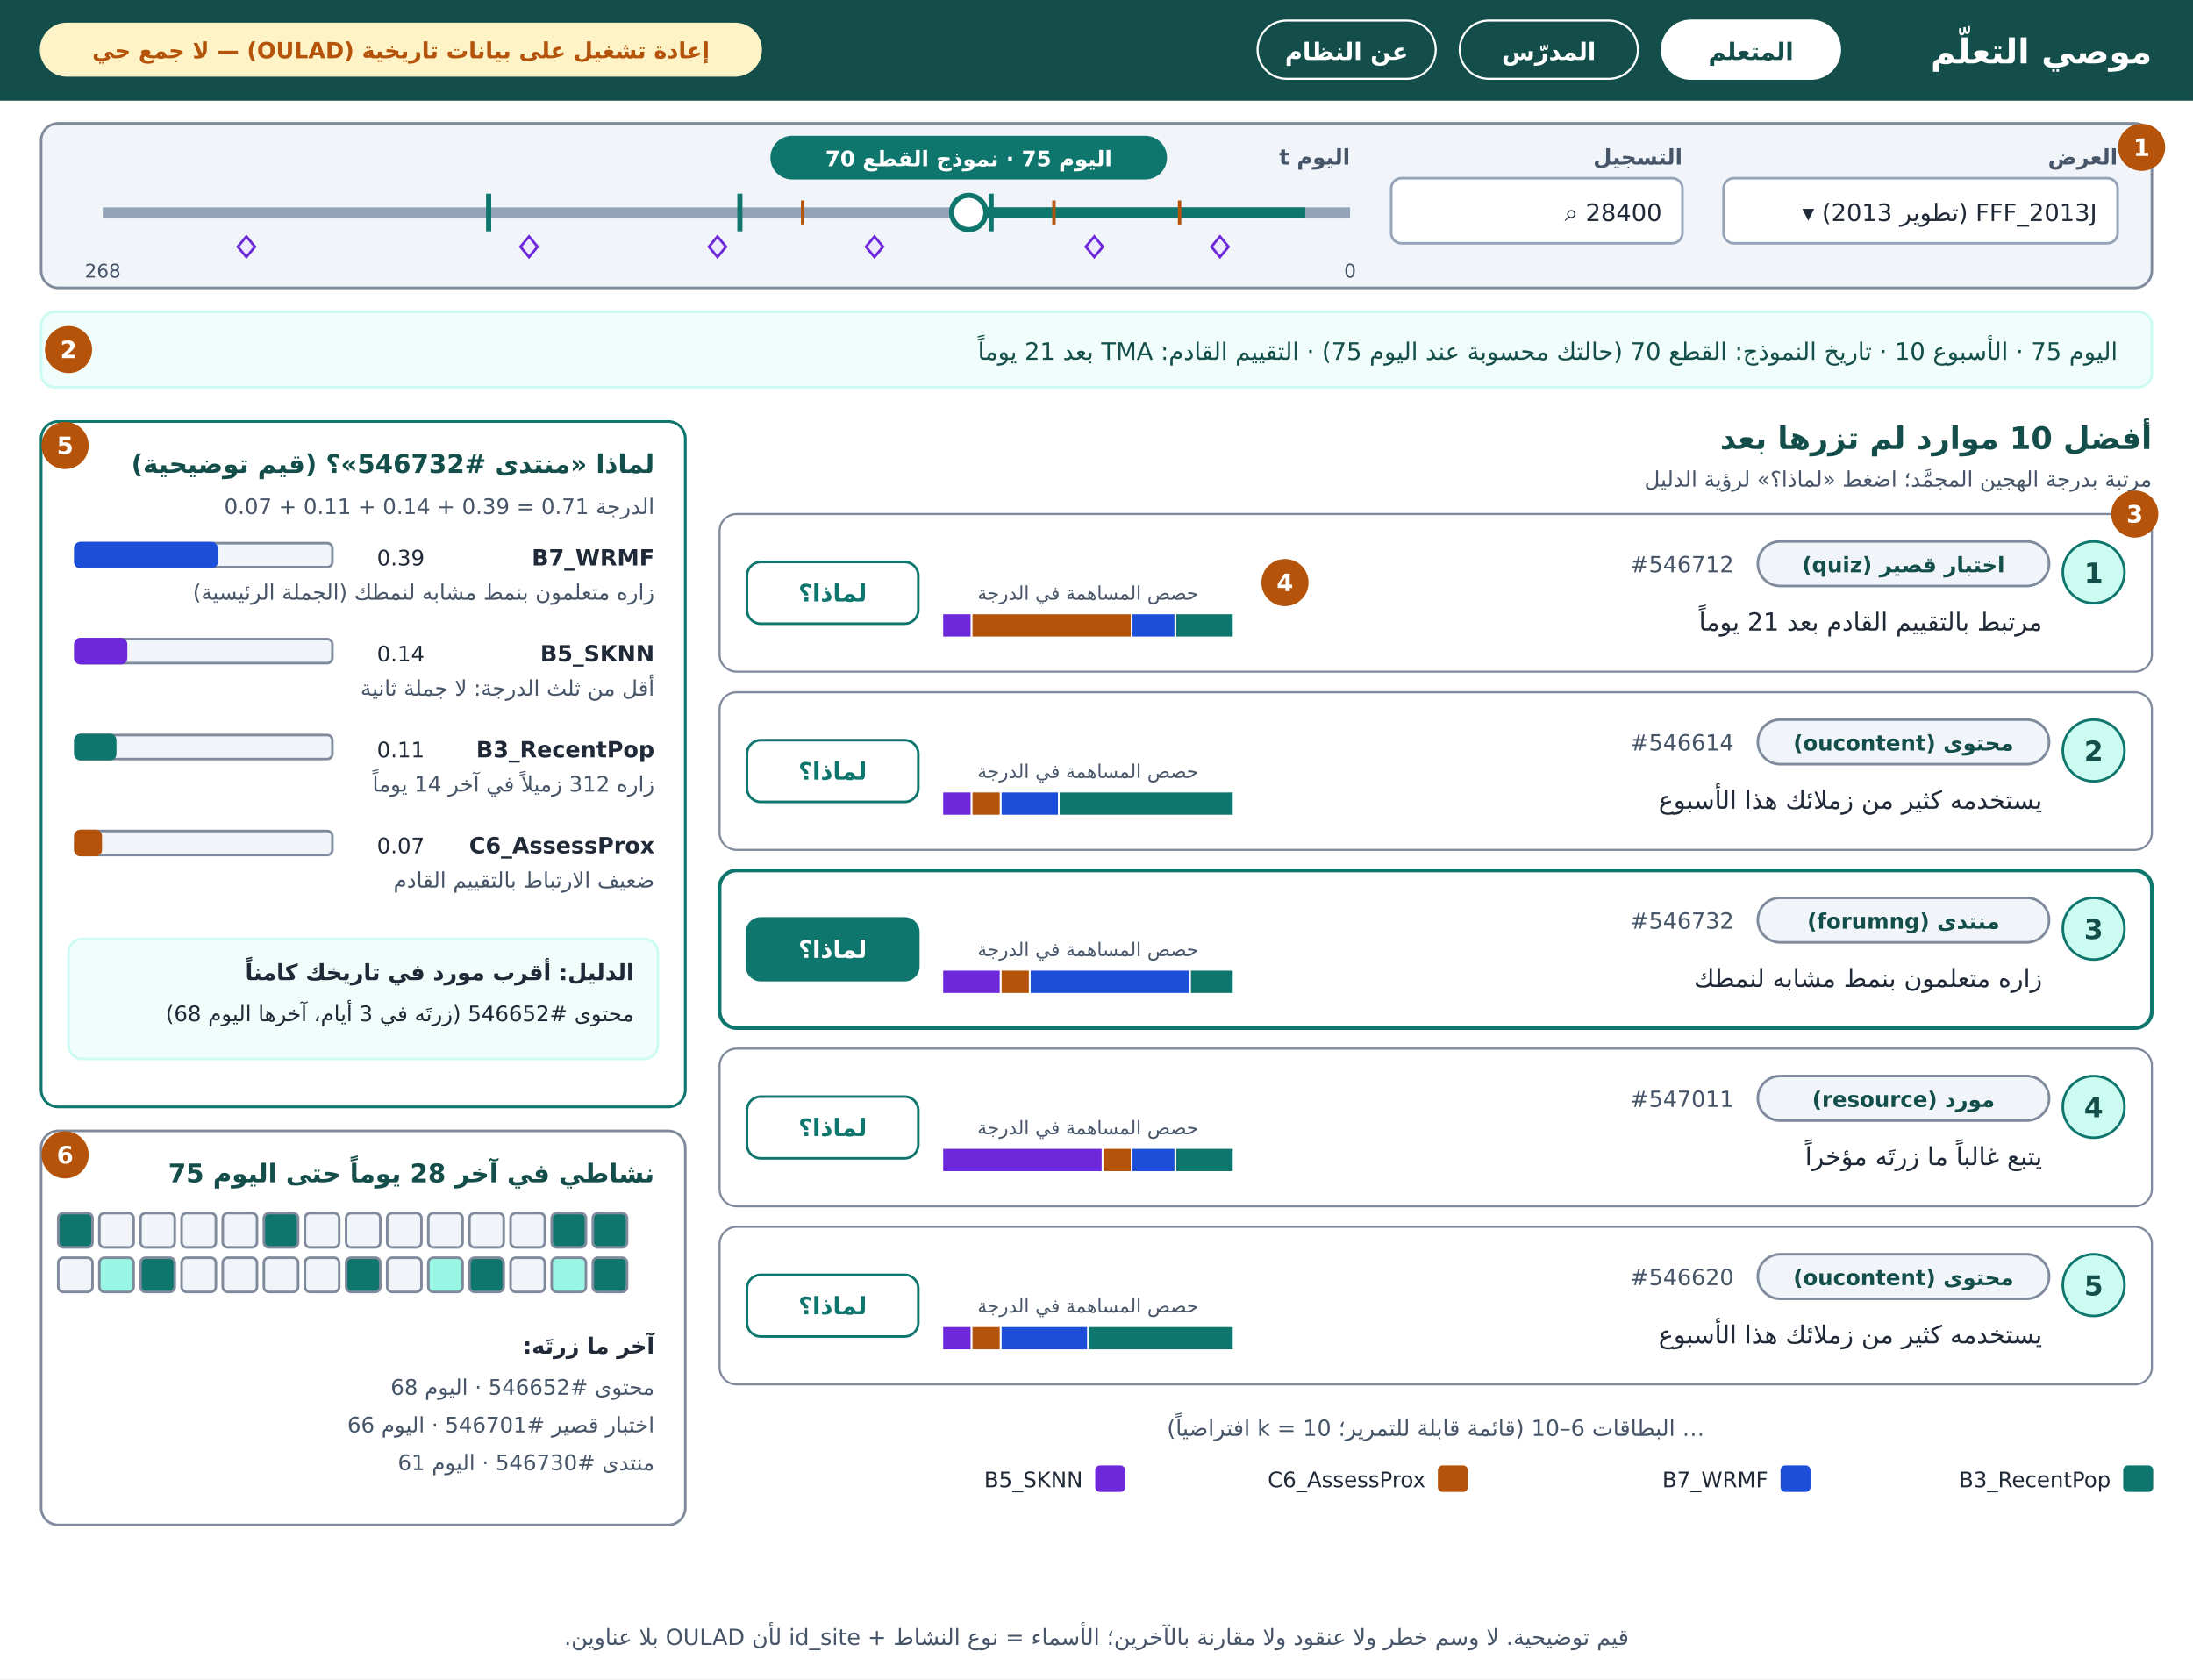
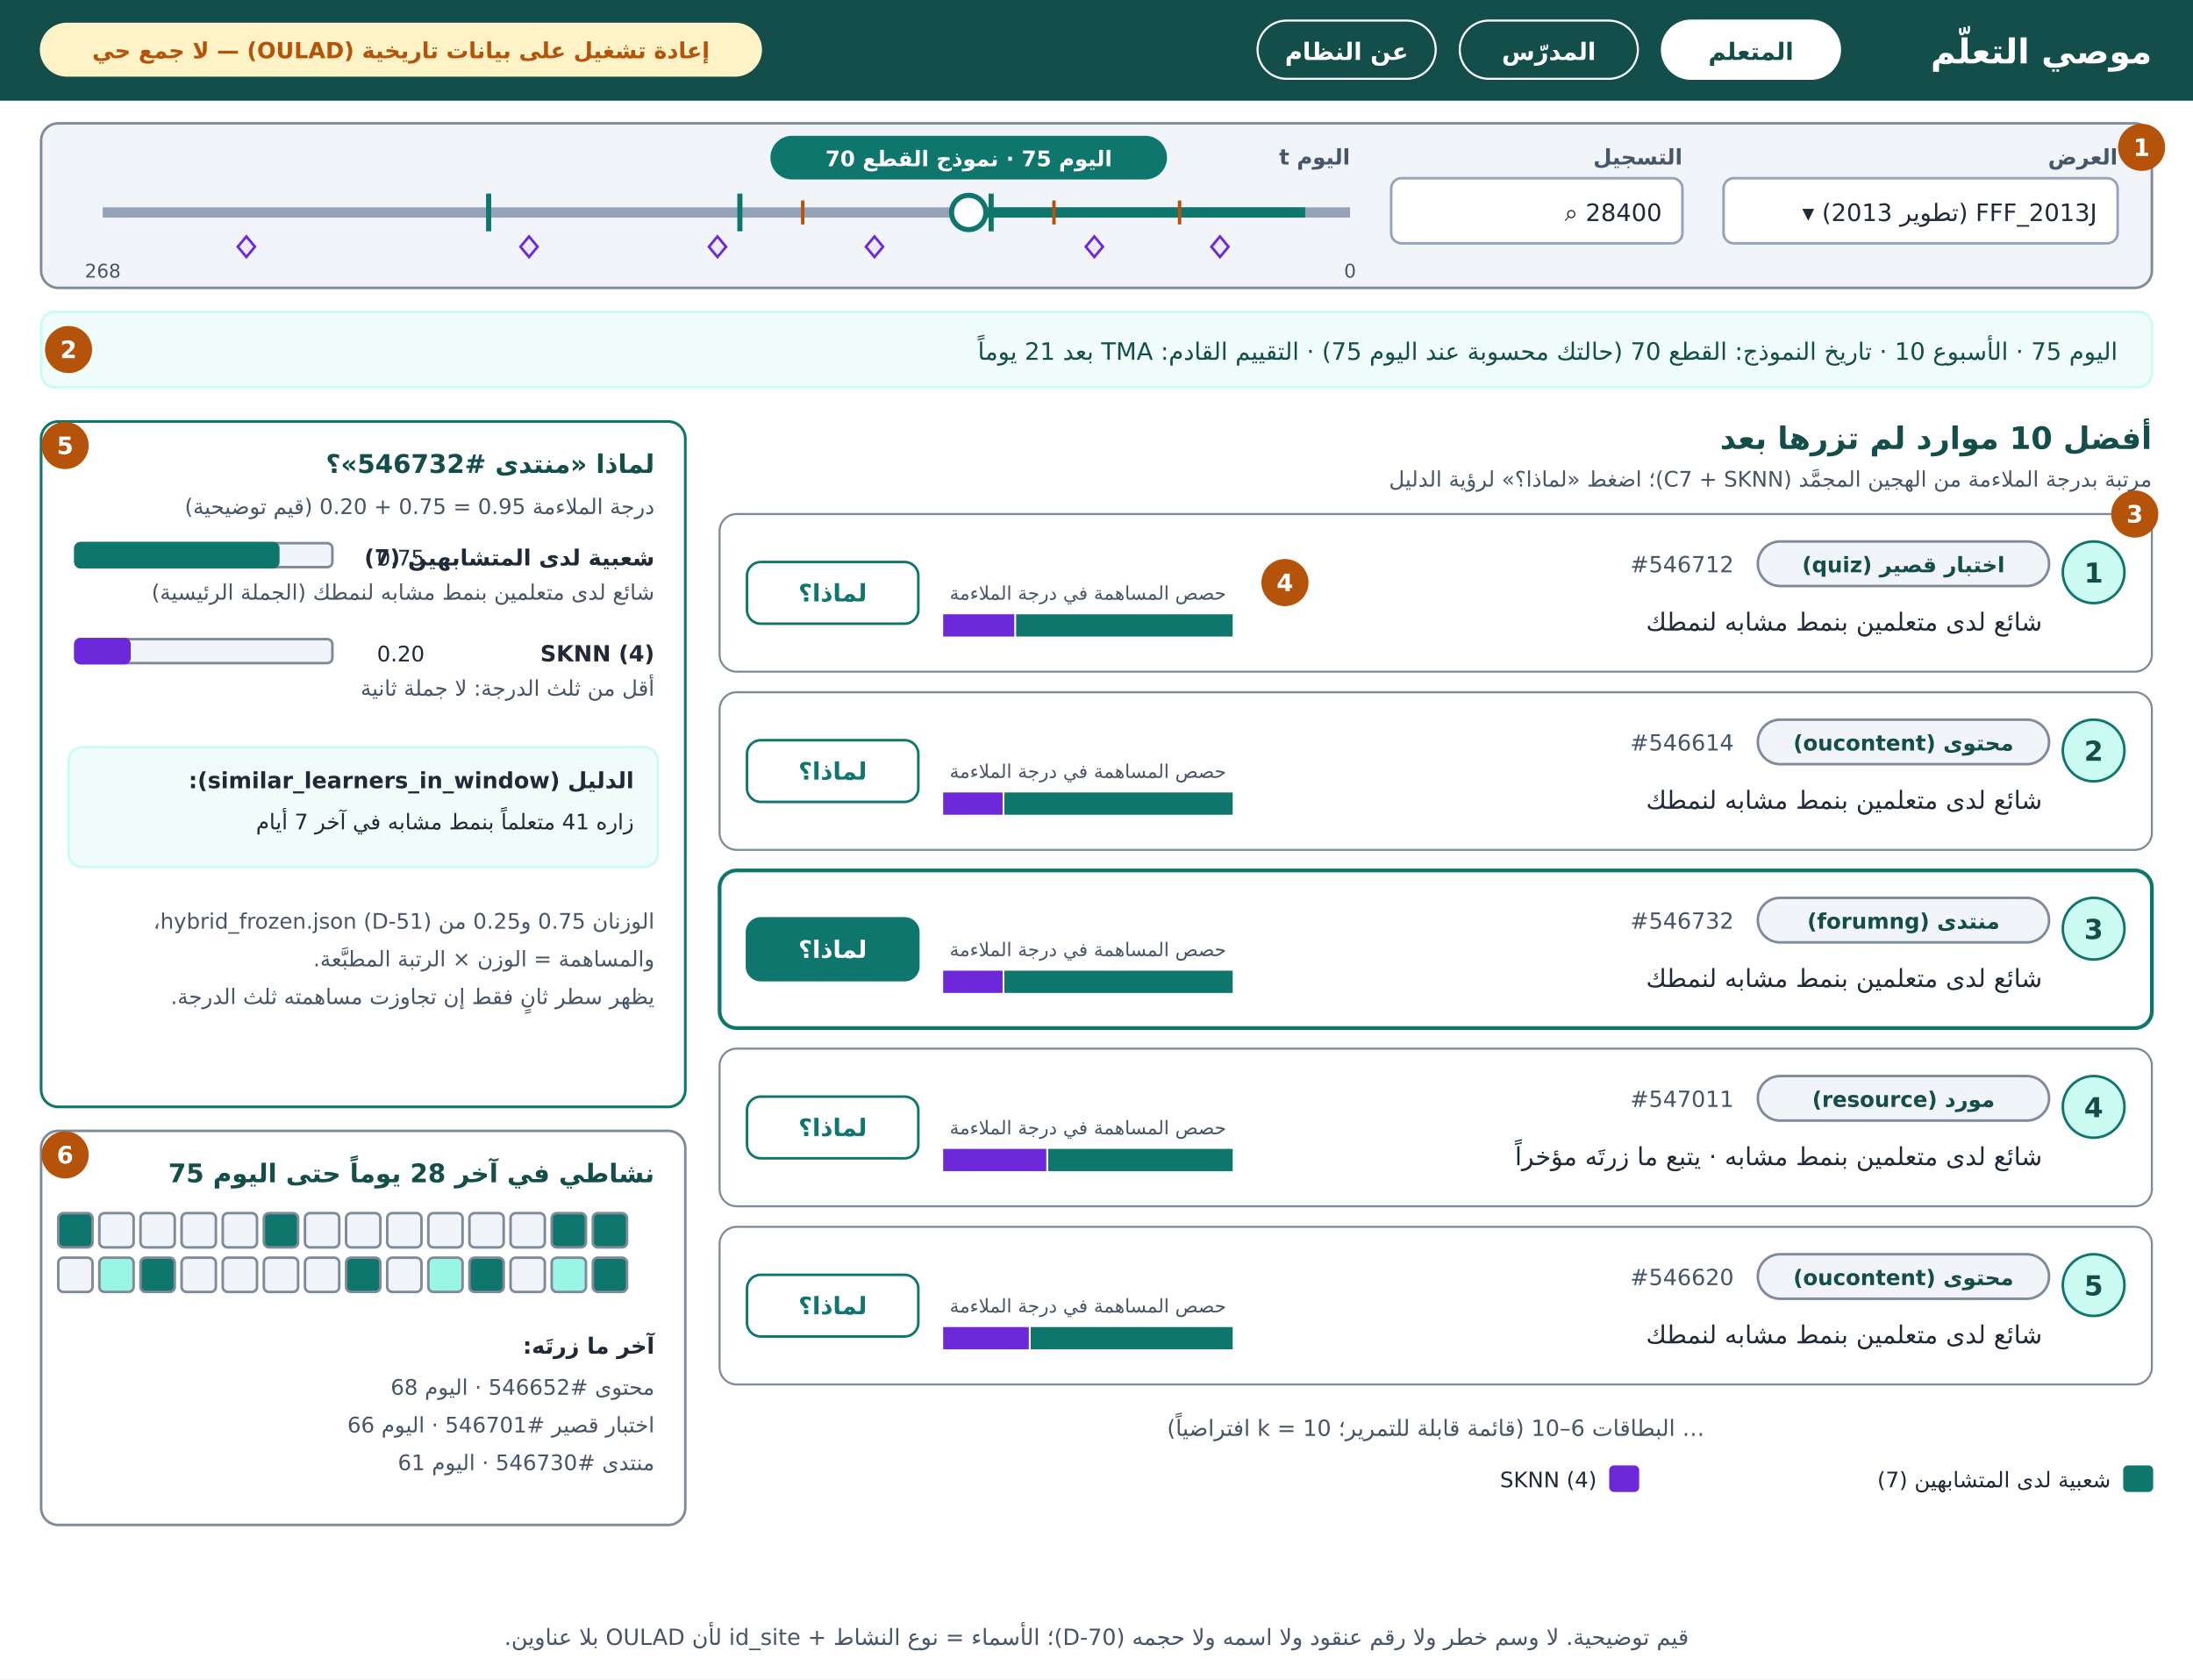
<svg xmlns="http://www.w3.org/2000/svg" width="1280" height="980" viewBox="0 0 1280 980" font-family="DejaVu Sans, Arial, sans-serif">
  <defs>
    <marker id="arr" viewBox="0 0 10 10" refX="9" refY="5" markerWidth="8" markerHeight="8" orient="auto-start-reverse">
      <path d="M0,0 L10,5 L0,10 z" fill="#64748B" />
    </marker>
    <marker id="arrs" viewBox="0 0 10 10" refX="1" refY="5" markerWidth="8" markerHeight="8" orient="auto-start-reverse">
      <path d="M0,0 L10,5 L0,10 z" fill="#64748B" />
    </marker>
    <marker id="arrp" viewBox="0 0 10 10" refX="9" refY="5" markerWidth="8" markerHeight="8" orient="auto-start-reverse">
      <path d="M0,0 L10,5 L0,10 z" fill="#0F766E" />
    </marker>
    <marker id="arra" viewBox="0 0 10 10" refX="9" refY="5" markerWidth="8" markerHeight="8" orient="auto-start-reverse">
      <path d="M0,0 L10,5 L0,10 z" fill="#B45309" />
    </marker>
    <marker id="open" viewBox="0 0 12 12" refX="11" refY="6" markerWidth="10" markerHeight="10" orient="auto-start-reverse">
      <path d="M0,0 L11,6 L0,12" fill="none" stroke="#64748B" stroke-width="1.5" />
    </marker>
  </defs>
  <rect x="0" y="0" width="1280" height="980" fill="#ffffff" />
  <rect x="0" y="0" width="1280" height="58" rx="0" fill="#134E4A" stroke="#134E4A" stroke-width="1.5" />
  <text x="1256" y="37" font-family="DejaVu Sans, Arial, sans-serif" font-size="20" font-weight="bold" fill="#fff" text-anchor="start" direction="rtl">موصي التعلّم</text>
  <rect x="970" y="12" width="104" height="34" rx="17" fill="#fff" stroke="#fff" stroke-width="1.2" />
  <text x="1022" y="35" font-family="DejaVu Sans, Arial, sans-serif" font-size="14" font-weight="bold" fill="#134E4A" text-anchor="middle" direction="rtl">المتعلم</text>
  <rect x="852" y="12" width="104" height="34" rx="17" fill="#134E4A" stroke="#fff" stroke-width="1.2" />
  <text x="904" y="35" font-family="DejaVu Sans, Arial, sans-serif" font-size="14" font-weight="bold" fill="#fff" text-anchor="middle" direction="rtl">المدرّس</text>
  <rect x="734" y="12" width="104" height="34" rx="17" fill="#134E4A" stroke="#fff" stroke-width="1.2" />
  <text x="786" y="35" font-family="DejaVu Sans, Arial, sans-serif" font-size="14" font-weight="bold" fill="#fff" text-anchor="middle" direction="rtl">عن النظام</text>
  <rect x="24" y="14" width="420" height="30" rx="15" fill="#FEF3C7" stroke="#FEF3C7" stroke-width="1.5" />
  <text x="234" y="34" font-family="DejaVu Sans, Arial, sans-serif" font-size="13" font-weight="bold" fill="#B45309" text-anchor="middle" direction="rtl">إعادة تشغيل على بيانات تاريخية (OULAD) — لا جمع حي</text>
  <rect x="24" y="72" width="1232" height="96" rx="10" fill="#F1F5F9" stroke="#7F8A9C" stroke-width="1.5" />
  <text x="1236" y="96" font-family="DejaVu Sans, Arial, sans-serif" font-size="12.5" font-weight="bold" fill="#475569" text-anchor="start" direction="rtl">العرض</text>
  <rect x="1006" y="104" width="230" height="38" rx="6" fill="#fff" stroke="#94A3B8" stroke-width="1.5" />
  <text x="1224" y="129" font-family="DejaVu Sans, Arial, sans-serif" font-size="14" font-weight="normal" fill="#1F2937" text-anchor="start" direction="rtl">FFF_2013J  (تطوير 2013)  ▾</text>
  <text x="982" y="96" font-family="DejaVu Sans, Arial, sans-serif" font-size="12.5" font-weight="bold" fill="#475569" text-anchor="start" direction="rtl">التسجيل</text>
  <rect x="812" y="104" width="170" height="38" rx="6" fill="#fff" stroke="#94A3B8" stroke-width="1.5" />
  <text x="970" y="129" font-family="DejaVu Sans, Arial, sans-serif" font-size="14" font-weight="normal" fill="#1F2937" text-anchor="end">⌕  28400</text>
  <text x="788" y="96" font-family="DejaVu Sans, Arial, sans-serif" font-size="12.5" font-weight="bold" fill="#475569" text-anchor="start" direction="rtl">اليوم t</text>
  <line x1="60" y1="124" x2="788" y2="124" stroke="#94A3B8" stroke-width="6" />
  <line x1="761.813" y1="124" x2="565.41" y2="124" stroke="#0F766E" stroke-width="6" />
  <line x1="578.504" y1="113" x2="578.504" y2="135" stroke="#0F766E" stroke-width="3" />
  <line x1="431.856" y1="113" x2="431.856" y2="135" stroke="#0F766E" stroke-width="3" />
  <line x1="285.209" y1="113" x2="285.209" y2="135" stroke="#0F766E" stroke-width="3" />
  <line x1="688.489" y1="117" x2="688.489" y2="131" stroke="#B45309" stroke-width="2" />
  <line x1="615.165" y1="117" x2="615.165" y2="131" stroke="#B45309" stroke-width="2" />
  <line x1="468.518" y1="117" x2="468.518" y2="131" stroke="#B45309" stroke-width="2" />
  <polygon points="712.058,138 717.058,144 712.058,150 707.058,144" fill="#EDE9FE" stroke="#6D28D9" stroke-width="1.5" />
  <polygon points="638.734,138 643.734,144 638.734,150 633.734,144" fill="#EDE9FE" stroke="#6D28D9" stroke-width="1.5" />
  <polygon points="510.417,138 515.417,144 510.417,150 505.417,144" fill="#EDE9FE" stroke="#6D28D9" stroke-width="1.5" />
  <polygon points="418.763,138 423.763,144 418.763,150 413.763,144" fill="#EDE9FE" stroke="#6D28D9" stroke-width="1.5" />
  <polygon points="308.777,138 313.777,144 308.777,150 303.777,144" fill="#EDE9FE" stroke="#6D28D9" stroke-width="1.5" />
  <polygon points="143.799,138 148.799,144 143.799,150 138.799,144" fill="#EDE9FE" stroke="#6D28D9" stroke-width="1.5" />
  <circle cx="565.41" cy="124" r="10" fill="#fff" stroke="#0F766E" stroke-width="3" />
  <rect x="450.41" y="80" width="230" height="24" rx="12" fill="#0F766E" stroke="#0F766E" stroke-width="1.5" />
  <text x="565.41" y="97" font-family="DejaVu Sans, Arial, sans-serif" font-size="12.5" font-weight="bold" fill="#fff" text-anchor="middle" direction="rtl">اليوم 75 · نموذج القطع 70</text>
  <text x="788" y="162" font-family="DejaVu Sans, Arial, sans-serif" font-size="11" font-weight="normal" fill="#475569" text-anchor="middle">0</text>
  <text x="60" y="162" font-family="DejaVu Sans, Arial, sans-serif" font-size="11" font-weight="normal" fill="#475569" text-anchor="middle">268</text>
  <circle cx="1250" cy="86" r="13" fill="#B45309" stroke="#B45309" stroke-width="1.5" />
  <text x="1250" y="91" font-family="DejaVu Sans, Arial, sans-serif" font-size="14" font-weight="bold" fill="#fff" text-anchor="middle">1</text>
  <rect x="24" y="182" width="1232" height="44" rx="8" fill="#F0FDFA" stroke="#CCFBF1" stroke-width="1.5" />
  <text x="1236" y="210" font-family="DejaVu Sans, Arial, sans-serif" font-size="14" font-weight="normal" fill="#134E4A" text-anchor="start" direction="rtl">اليوم 75 · الأسبوع 10 · تاريخ النموذج: القطع 70 (حالتك محسوبة عند اليوم 75) · التقييم القادم: TMA بعد 21 يوماً</text>
  <circle cx="40" cy="204" r="13" fill="#B45309" stroke="#B45309" stroke-width="1.5" />
  <text x="40" y="209" font-family="DejaVu Sans, Arial, sans-serif" font-size="14" font-weight="bold" fill="#fff" text-anchor="middle">2</text>
  <text x="1256" y="262" font-family="DejaVu Sans, Arial, sans-serif" font-size="18" font-weight="bold" fill="#134E4A" text-anchor="start" direction="rtl">أفضل 10 موارد لم تزرها بعد</text>
-   <text x="1256" y="284" font-family="DejaVu Sans, Arial, sans-serif" font-size="12.5" font-weight="normal" fill="#475569" text-anchor="start" direction="rtl">مرتبة بدرجة الهجين المجمَّد؛ اضغط «لماذا؟» لرؤية الدليل</text>
+   <text x="1256" y="284" font-family="DejaVu Sans, Arial, sans-serif" font-size="12.5" font-weight="normal" fill="#475569" text-anchor="start" direction="rtl">مرتبة بدرجة الملاءمة من الهجين المجمَّد (C7 + SKNN)؛ اضغط «لماذا؟» لرؤية الدليل</text>
  <rect x="420" y="300" width="836" height="92" rx="10" fill="#fff" stroke="#7F8A9C" stroke-width="1.2" />
  <circle cx="1222" cy="334" r="18" fill="#CCFBF1" stroke="#0F766E" stroke-width="1.5" />
  <text x="1222" y="340" font-family="DejaVu Sans, Arial, sans-serif" font-size="16" font-weight="bold" fill="#134E4A" text-anchor="middle">1</text>
  <rect x="1026" y="316" width="170" height="26" rx="13" fill="#F1F5F9" stroke="#7F8A9C" stroke-width="1.5" />
  <text x="1111" y="334" font-family="DejaVu Sans, Arial, sans-serif" font-size="12.5" font-weight="bold" fill="#134E4A" text-anchor="middle" direction="rtl">اختبار قصير (quiz)</text>
  <text x="1012" y="334" font-family="DejaVu Sans, Arial, sans-serif" font-size="13" font-weight="normal" fill="#475569" text-anchor="end">#546712</text>
-   <text x="1192" y="368" font-family="DejaVu Sans, Arial, sans-serif" font-size="14.5" font-weight="normal" fill="#1F2937" text-anchor="start" direction="rtl">مرتبط بالتقييم القادم بعد 21 يوماً</text>
-   <rect x="686.0" y="358" width="34.0" height="14" rx="0" fill="#0F766E" stroke="#fff" stroke-width="1" />
-   <rect x="660.5" y="358" width="25.5" height="14" rx="0" fill="#1D4ED8" stroke="#fff" stroke-width="1" />
-   <rect x="567.0" y="358" width="93.5" height="14" rx="0" fill="#B45309" stroke="#fff" stroke-width="1" />
-   <rect x="550.0" y="358" width="17.0" height="14" rx="0" fill="#6D28D9" stroke="#fff" stroke-width="1" />
-   <text x="635.0" y="350" font-family="DejaVu Sans, Arial, sans-serif" font-size="11" font-weight="normal" fill="#475569" text-anchor="middle" direction="rtl">حصص المساهمة في الدرجة</text>
+   <text x="1192" y="368" font-family="DejaVu Sans, Arial, sans-serif" font-size="14.5" font-weight="normal" fill="#1F2937" text-anchor="start" direction="rtl">شائع لدى متعلمين بنمط مشابه لنمطك</text>
+   <rect x="592.5" y="358" width="127.5" height="14" rx="0" fill="#0F766E" stroke="#fff" stroke-width="1" />
+   <rect x="550.0" y="358" width="42.5" height="14" rx="0" fill="#6D28D9" stroke="#fff" stroke-width="1" />
+   <text x="635.0" y="350" font-family="DejaVu Sans, Arial, sans-serif" font-size="11" font-weight="normal" fill="#475569" text-anchor="middle" direction="rtl">حصص المساهمة في درجة الملاءمة</text>
  <rect x="436" y="328" width="100" height="36" rx="8" fill="#fff" stroke="#0F766E" stroke-width="1.5" />
  <text x="486" y="351" font-family="DejaVu Sans, Arial, sans-serif" font-size="14" font-weight="bold" fill="#0F766E" text-anchor="middle" direction="rtl">لماذا؟</text>
  <rect x="420" y="404" width="836" height="92" rx="10" fill="#fff" stroke="#7F8A9C" stroke-width="1.2" />
  <circle cx="1222" cy="438" r="18" fill="#CCFBF1" stroke="#0F766E" stroke-width="1.5" />
  <text x="1222" y="444" font-family="DejaVu Sans, Arial, sans-serif" font-size="16" font-weight="bold" fill="#134E4A" text-anchor="middle">2</text>
  <rect x="1026" y="420" width="170" height="26" rx="13" fill="#F1F5F9" stroke="#7F8A9C" stroke-width="1.5" />
  <text x="1111" y="438" font-family="DejaVu Sans, Arial, sans-serif" font-size="12.5" font-weight="bold" fill="#134E4A" text-anchor="middle" direction="rtl">محتوى (oucontent)</text>
  <text x="1012" y="438" font-family="DejaVu Sans, Arial, sans-serif" font-size="13" font-weight="normal" fill="#475569" text-anchor="end">#546614</text>
-   <text x="1192" y="472" font-family="DejaVu Sans, Arial, sans-serif" font-size="14.5" font-weight="normal" fill="#1F2937" text-anchor="start" direction="rtl">يستخدمه كثير من زملائك هذا الأسبوع</text>
-   <rect x="618.0" y="462" width="102.0" height="14" rx="0" fill="#0F766E" stroke="#fff" stroke-width="1" />
-   <rect x="584.0" y="462" width="34.0" height="14" rx="0" fill="#1D4ED8" stroke="#fff" stroke-width="1" />
-   <rect x="567.0" y="462" width="17.0" height="14" rx="0" fill="#B45309" stroke="#fff" stroke-width="1" />
-   <rect x="550.0" y="462" width="17.0" height="14" rx="0" fill="#6D28D9" stroke="#fff" stroke-width="1" />
-   <text x="635.0" y="454" font-family="DejaVu Sans, Arial, sans-serif" font-size="11" font-weight="normal" fill="#475569" text-anchor="middle" direction="rtl">حصص المساهمة في الدرجة</text>
+   <text x="1192" y="472" font-family="DejaVu Sans, Arial, sans-serif" font-size="14.5" font-weight="normal" fill="#1F2937" text-anchor="start" direction="rtl">شائع لدى متعلمين بنمط مشابه لنمطك</text>
+   <rect x="585.7" y="462" width="134.3" height="14" rx="0" fill="#0F766E" stroke="#fff" stroke-width="1" />
+   <rect x="550.0" y="462" width="35.7" height="14" rx="0" fill="#6D28D9" stroke="#fff" stroke-width="1" />
+   <text x="635.0" y="454" font-family="DejaVu Sans, Arial, sans-serif" font-size="11" font-weight="normal" fill="#475569" text-anchor="middle" direction="rtl">حصص المساهمة في درجة الملاءمة</text>
  <rect x="436" y="432" width="100" height="36" rx="8" fill="#fff" stroke="#0F766E" stroke-width="1.5" />
  <text x="486" y="455" font-family="DejaVu Sans, Arial, sans-serif" font-size="14" font-weight="bold" fill="#0F766E" text-anchor="middle" direction="rtl">لماذا؟</text>
  <rect x="420" y="508" width="836" height="92" rx="10" fill="#fff" stroke="#0F766E" stroke-width="2.2" />
  <circle cx="1222" cy="542" r="18" fill="#CCFBF1" stroke="#0F766E" stroke-width="1.5" />
  <text x="1222" y="548" font-family="DejaVu Sans, Arial, sans-serif" font-size="16" font-weight="bold" fill="#134E4A" text-anchor="middle">3</text>
  <rect x="1026" y="524" width="170" height="26" rx="13" fill="#F1F5F9" stroke="#7F8A9C" stroke-width="1.5" />
  <text x="1111" y="542" font-family="DejaVu Sans, Arial, sans-serif" font-size="12.5" font-weight="bold" fill="#134E4A" text-anchor="middle" direction="rtl">منتدى (forumng)</text>
  <text x="1012" y="542" font-family="DejaVu Sans, Arial, sans-serif" font-size="13" font-weight="normal" fill="#475569" text-anchor="end">#546732</text>
-   <text x="1192" y="576" font-family="DejaVu Sans, Arial, sans-serif" font-size="14.5" font-weight="normal" fill="#1F2937" text-anchor="start" direction="rtl">زاره متعلمون بنمط مشابه لنمطك</text>
-   <rect x="694.5" y="566" width="25.5" height="14" rx="0" fill="#0F766E" stroke="#fff" stroke-width="1" />
-   <rect x="601.0" y="566" width="93.5" height="14" rx="0" fill="#1D4ED8" stroke="#fff" stroke-width="1" />
-   <rect x="584.0" y="566" width="17.0" height="14" rx="0" fill="#B45309" stroke="#fff" stroke-width="1" />
-   <rect x="550.0" y="566" width="34.0" height="14" rx="0" fill="#6D28D9" stroke="#fff" stroke-width="1" />
-   <text x="635.0" y="558" font-family="DejaVu Sans, Arial, sans-serif" font-size="11" font-weight="normal" fill="#475569" text-anchor="middle" direction="rtl">حصص المساهمة في الدرجة</text>
+   <text x="1192" y="576" font-family="DejaVu Sans, Arial, sans-serif" font-size="14.5" font-weight="normal" fill="#1F2937" text-anchor="start" direction="rtl">شائع لدى متعلمين بنمط مشابه لنمطك</text>
+   <rect x="585.7" y="566" width="134.3" height="14" rx="0" fill="#0F766E" stroke="#fff" stroke-width="1" />
+   <rect x="550.0" y="566" width="35.7" height="14" rx="0" fill="#6D28D9" stroke="#fff" stroke-width="1" />
+   <text x="635.0" y="558" font-family="DejaVu Sans, Arial, sans-serif" font-size="11" font-weight="normal" fill="#475569" text-anchor="middle" direction="rtl">حصص المساهمة في درجة الملاءمة</text>
  <rect x="436" y="536" width="100" height="36" rx="8" fill="#0F766E" stroke="#0F766E" stroke-width="1.5" />
  <text x="486" y="559" font-family="DejaVu Sans, Arial, sans-serif" font-size="14" font-weight="bold" fill="#fff" text-anchor="middle" direction="rtl">لماذا؟</text>
  <rect x="420" y="612" width="836" height="92" rx="10" fill="#fff" stroke="#7F8A9C" stroke-width="1.2" />
  <circle cx="1222" cy="646" r="18" fill="#CCFBF1" stroke="#0F766E" stroke-width="1.5" />
  <text x="1222" y="652" font-family="DejaVu Sans, Arial, sans-serif" font-size="16" font-weight="bold" fill="#134E4A" text-anchor="middle">4</text>
  <rect x="1026" y="628" width="170" height="26" rx="13" fill="#F1F5F9" stroke="#7F8A9C" stroke-width="1.5" />
  <text x="1111" y="646" font-family="DejaVu Sans, Arial, sans-serif" font-size="12.5" font-weight="bold" fill="#134E4A" text-anchor="middle" direction="rtl">مورد (resource)</text>
  <text x="1012" y="646" font-family="DejaVu Sans, Arial, sans-serif" font-size="13" font-weight="normal" fill="#475569" text-anchor="end">#547011</text>
-   <text x="1192" y="680" font-family="DejaVu Sans, Arial, sans-serif" font-size="14.5" font-weight="normal" fill="#1F2937" text-anchor="start" direction="rtl">يتبع غالباً ما زرتَه مؤخراً</text>
-   <rect x="686.0" y="670" width="34.0" height="14" rx="0" fill="#0F766E" stroke="#fff" stroke-width="1" />
-   <rect x="660.5" y="670" width="25.5" height="14" rx="0" fill="#1D4ED8" stroke="#fff" stroke-width="1" />
-   <rect x="643.5" y="670" width="17.0" height="14" rx="0" fill="#B45309" stroke="#fff" stroke-width="1" />
-   <rect x="550.0" y="670" width="93.5" height="14" rx="0" fill="#6D28D9" stroke="#fff" stroke-width="1" />
-   <text x="635.0" y="662" font-family="DejaVu Sans, Arial, sans-serif" font-size="11" font-weight="normal" fill="#475569" text-anchor="middle" direction="rtl">حصص المساهمة في الدرجة</text>
+   <text x="1192" y="680" font-family="DejaVu Sans, Arial, sans-serif" font-size="14.5" font-weight="normal" fill="#1F2937" text-anchor="start" direction="rtl">شائع لدى متعلمين بنمط مشابه · يتبع ما زرتَه مؤخراً</text>
+   <rect x="611.2" y="670" width="108.8" height="14" rx="0" fill="#0F766E" stroke="#fff" stroke-width="1" />
+   <rect x="550.0" y="670" width="61.2" height="14" rx="0" fill="#6D28D9" stroke="#fff" stroke-width="1" />
+   <text x="635.0" y="662" font-family="DejaVu Sans, Arial, sans-serif" font-size="11" font-weight="normal" fill="#475569" text-anchor="middle" direction="rtl">حصص المساهمة في درجة الملاءمة</text>
  <rect x="436" y="640" width="100" height="36" rx="8" fill="#fff" stroke="#0F766E" stroke-width="1.5" />
  <text x="486" y="663" font-family="DejaVu Sans, Arial, sans-serif" font-size="14" font-weight="bold" fill="#0F766E" text-anchor="middle" direction="rtl">لماذا؟</text>
  <rect x="420" y="716" width="836" height="92" rx="10" fill="#fff" stroke="#7F8A9C" stroke-width="1.2" />
  <circle cx="1222" cy="750" r="18" fill="#CCFBF1" stroke="#0F766E" stroke-width="1.5" />
  <text x="1222" y="756" font-family="DejaVu Sans, Arial, sans-serif" font-size="16" font-weight="bold" fill="#134E4A" text-anchor="middle">5</text>
  <rect x="1026" y="732" width="170" height="26" rx="13" fill="#F1F5F9" stroke="#7F8A9C" stroke-width="1.5" />
  <text x="1111" y="750" font-family="DejaVu Sans, Arial, sans-serif" font-size="12.5" font-weight="bold" fill="#134E4A" text-anchor="middle" direction="rtl">محتوى (oucontent)</text>
  <text x="1012" y="750" font-family="DejaVu Sans, Arial, sans-serif" font-size="13" font-weight="normal" fill="#475569" text-anchor="end">#546620</text>
-   <text x="1192" y="784" font-family="DejaVu Sans, Arial, sans-serif" font-size="14.5" font-weight="normal" fill="#1F2937" text-anchor="start" direction="rtl">يستخدمه كثير من زملائك هذا الأسبوع</text>
-   <rect x="635.0" y="774" width="85.0" height="14" rx="0" fill="#0F766E" stroke="#fff" stroke-width="1" />
-   <rect x="584.0" y="774" width="51.0" height="14" rx="0" fill="#1D4ED8" stroke="#fff" stroke-width="1" />
-   <rect x="567.0" y="774" width="17.0" height="14" rx="0" fill="#B45309" stroke="#fff" stroke-width="1" />
-   <rect x="550.0" y="774" width="17.0" height="14" rx="0" fill="#6D28D9" stroke="#fff" stroke-width="1" />
-   <text x="635.0" y="766" font-family="DejaVu Sans, Arial, sans-serif" font-size="11" font-weight="normal" fill="#475569" text-anchor="middle" direction="rtl">حصص المساهمة في الدرجة</text>
+   <text x="1192" y="784" font-family="DejaVu Sans, Arial, sans-serif" font-size="14.5" font-weight="normal" fill="#1F2937" text-anchor="start" direction="rtl">شائع لدى متعلمين بنمط مشابه لنمطك</text>
+   <rect x="601.0" y="774" width="119" height="14" rx="0" fill="#0F766E" stroke="#fff" stroke-width="1" />
+   <rect x="550.0" y="774" width="51.0" height="14" rx="0" fill="#6D28D9" stroke="#fff" stroke-width="1" />
+   <text x="635.0" y="766" font-family="DejaVu Sans, Arial, sans-serif" font-size="11" font-weight="normal" fill="#475569" text-anchor="middle" direction="rtl">حصص المساهمة في درجة الملاءمة</text>
  <rect x="436" y="744" width="100" height="36" rx="8" fill="#fff" stroke="#0F766E" stroke-width="1.5" />
  <text x="486" y="767" font-family="DejaVu Sans, Arial, sans-serif" font-size="14" font-weight="bold" fill="#0F766E" text-anchor="middle" direction="rtl">لماذا؟</text>
  <text x="838.0" y="838" font-family="DejaVu Sans, Arial, sans-serif" font-size="13" font-weight="normal" fill="#475569" text-anchor="middle" direction="rtl">… البطاقات 6–10 (قائمة قابلة للتمرير؛ k = 10 افتراضياً)</text>
  <circle cx="1246" cy="300" r="13" fill="#B45309" stroke="#B45309" stroke-width="1.5" />
  <text x="1246" y="305" font-family="DejaVu Sans, Arial, sans-serif" font-size="14" font-weight="bold" fill="#fff" text-anchor="middle">3</text>
  <circle cx="750" cy="340" r="13" fill="#B45309" stroke="#B45309" stroke-width="1.5" />
  <text x="750" y="345" font-family="DejaVu Sans, Arial, sans-serif" font-size="14" font-weight="bold" fill="#fff" text-anchor="middle">4</text>
  <rect x="1240" y="856" width="16" height="14" rx="2" fill="#0F766E" stroke="#0F766E" stroke-width="1.5" />
-   <text x="1232" y="868" font-family="DejaVu Sans, Arial, sans-serif" font-size="12.5" font-weight="normal" fill="#1F2937" text-anchor="end">B3_RecentPop</text>
-   <rect x="1040" y="856" width="16" height="14" rx="2" fill="#1D4ED8" stroke="#1D4ED8" stroke-width="1.5" />
-   <text x="1032" y="868" font-family="DejaVu Sans, Arial, sans-serif" font-size="12.5" font-weight="normal" fill="#1F2937" text-anchor="end">B7_WRMF</text>
-   <rect x="840" y="856" width="16" height="14" rx="2" fill="#B45309" stroke="#B45309" stroke-width="1.5" />
-   <text x="832" y="868" font-family="DejaVu Sans, Arial, sans-serif" font-size="12.5" font-weight="normal" fill="#1F2937" text-anchor="end">C6_AssessProx</text>
-   <rect x="640" y="856" width="16" height="14" rx="2" fill="#6D28D9" stroke="#6D28D9" stroke-width="1.5" />
-   <text x="632" y="868" font-family="DejaVu Sans, Arial, sans-serif" font-size="12.5" font-weight="normal" fill="#1F2937" text-anchor="end">B5_SKNN</text>
+   <text x="1232" y="868" font-family="DejaVu Sans, Arial, sans-serif" font-size="12.5" font-weight="normal" fill="#1F2937" text-anchor="start" direction="rtl">شعبية لدى المتشابهين (7)</text>
+   <rect x="940" y="856" width="16" height="14" rx="2" fill="#6D28D9" stroke="#6D28D9" stroke-width="1.5" />
+   <text x="932" y="868" font-family="DejaVu Sans, Arial, sans-serif" font-size="12.5" font-weight="normal" fill="#1F2937" text-anchor="end">SKNN (4)</text>
  <rect x="24" y="246" width="376" height="400" rx="10" fill="#fff" stroke="#0F766E" stroke-width="1.6" />
-   <text x="382" y="276" font-family="DejaVu Sans, Arial, sans-serif" font-size="15" font-weight="bold" fill="#134E4A" text-anchor="start" direction="rtl">لماذا «منتدى #546732»؟ (قيم توضيحية)</text>
-   <text x="382" y="300" font-family="DejaVu Sans, Arial, sans-serif" font-size="12.5" font-weight="normal" fill="#475569" text-anchor="start" direction="rtl">الدرجة 0.71 = 0.39 + 0.14 + 0.11 + 0.07</text>
-   <text x="382" y="330" font-family="DejaVu Sans, Arial, sans-serif" font-size="13" font-weight="bold" fill="#1F2937" text-anchor="end">B7_WRMF</text>
+   <text x="382" y="276" font-family="DejaVu Sans, Arial, sans-serif" font-size="15" font-weight="bold" fill="#134E4A" text-anchor="start" direction="rtl">لماذا «منتدى #546732»؟</text>
+   <text x="382" y="300" font-family="DejaVu Sans, Arial, sans-serif" font-size="12.5" font-weight="normal" fill="#475569" text-anchor="start" direction="rtl">درجة الملاءمة 0.95 = 0.75 + 0.20 (قيم توضيحية)</text>
+   <text x="382" y="330" font-family="DejaVu Sans, Arial, sans-serif" font-size="13" font-weight="bold" fill="#1F2937" text-anchor="start" direction="rtl">شعبية لدى المتشابهين (7)</text>
  <rect x="44" y="317" width="150" height="14" rx="3" fill="#F1F5F9" stroke="#7F8A9C" stroke-width="1.5" />
-   <rect x="44" y="317" width="82.394" height="14" rx="3" fill="#1D4ED8" stroke="#1D4ED8" stroke-width="1.5" />
-   <text x="220" y="330" font-family="DejaVu Sans, Arial, sans-serif" font-size="12.5" font-weight="normal" fill="#1F2937" text-anchor="start">0.39</text>
-   <text x="382" y="350" font-family="DejaVu Sans, Arial, sans-serif" font-size="12.5" font-weight="normal" fill="#475569" text-anchor="start" direction="rtl">زاره متعلمون بنمط مشابه لنمطك (الجملة الرئيسية)</text>
-   <text x="382" y="386" font-family="DejaVu Sans, Arial, sans-serif" font-size="13" font-weight="bold" fill="#1F2937" text-anchor="end">B5_SKNN</text>
+   <rect x="44" y="317" width="118.421" height="14" rx="3" fill="#0F766E" stroke="#0F766E" stroke-width="1.5" />
+   <text x="220" y="330" font-family="DejaVu Sans, Arial, sans-serif" font-size="12.5" font-weight="normal" fill="#1F2937" text-anchor="start">0.75</text>
+   <text x="382" y="350" font-family="DejaVu Sans, Arial, sans-serif" font-size="12.5" font-weight="normal" fill="#475569" text-anchor="start" direction="rtl">شائع لدى متعلمين بنمط مشابه لنمطك (الجملة الرئيسية)</text>
+   <text x="382" y="386" font-family="DejaVu Sans, Arial, sans-serif" font-size="13" font-weight="bold" fill="#1F2937" text-anchor="end">SKNN (4)</text>
  <rect x="44" y="373" width="150" height="14" rx="3" fill="#F1F5F9" stroke="#7F8A9C" stroke-width="1.5" />
-   <rect x="44" y="373" width="29.577" height="14" rx="3" fill="#6D28D9" stroke="#6D28D9" stroke-width="1.5" />
-   <text x="220" y="386" font-family="DejaVu Sans, Arial, sans-serif" font-size="12.5" font-weight="normal" fill="#1F2937" text-anchor="start">0.14</text>
+   <rect x="44" y="373" width="31.579" height="14" rx="3" fill="#6D28D9" stroke="#6D28D9" stroke-width="1.5" />
+   <text x="220" y="386" font-family="DejaVu Sans, Arial, sans-serif" font-size="12.5" font-weight="normal" fill="#1F2937" text-anchor="start">0.20</text>
  <text x="382" y="406" font-family="DejaVu Sans, Arial, sans-serif" font-size="12.5" font-weight="normal" fill="#475569" text-anchor="start" direction="rtl">أقل من ثلث الدرجة: لا جملة ثانية</text>
-   <text x="382" y="442" font-family="DejaVu Sans, Arial, sans-serif" font-size="13" font-weight="bold" fill="#1F2937" text-anchor="end">B3_RecentPop</text>
-   <rect x="44" y="429" width="150" height="14" rx="3" fill="#F1F5F9" stroke="#7F8A9C" stroke-width="1.5" />
-   <rect x="44" y="429" width="23.239" height="14" rx="3" fill="#0F766E" stroke="#0F766E" stroke-width="1.5" />
-   <text x="220" y="442" font-family="DejaVu Sans, Arial, sans-serif" font-size="12.5" font-weight="normal" fill="#1F2937" text-anchor="start">0.11</text>
-   <text x="382" y="462" font-family="DejaVu Sans, Arial, sans-serif" font-size="12.5" font-weight="normal" fill="#475569" text-anchor="start" direction="rtl">زاره 312 زميلاً في آخر 14 يوماً</text>
-   <text x="382" y="498" font-family="DejaVu Sans, Arial, sans-serif" font-size="13" font-weight="bold" fill="#1F2937" text-anchor="end">C6_AssessProx</text>
-   <rect x="44" y="485" width="150" height="14" rx="3" fill="#F1F5F9" stroke="#7F8A9C" stroke-width="1.5" />
-   <rect x="44" y="485" width="14.789" height="14" rx="3" fill="#B45309" stroke="#B45309" stroke-width="1.5" />
-   <text x="220" y="498" font-family="DejaVu Sans, Arial, sans-serif" font-size="12.5" font-weight="normal" fill="#1F2937" text-anchor="start">0.07</text>
-   <text x="382" y="518" font-family="DejaVu Sans, Arial, sans-serif" font-size="12.5" font-weight="normal" fill="#475569" text-anchor="start" direction="rtl">ضعيف الارتباط بالتقييم القادم</text>
-   <rect x="40" y="548" width="344" height="70" rx="8" fill="#F0FDFA" stroke="#CCFBF1" stroke-width="1.5" />
-   <text x="370" y="572" font-family="DejaVu Sans, Arial, sans-serif" font-size="13" font-weight="bold" fill="#1F2937" text-anchor="start" direction="rtl">الدليل: أقرب مورد في تاريخك كامناً</text>
-   <text x="370" y="596" font-family="DejaVu Sans, Arial, sans-serif" font-size="12.5" font-weight="normal" fill="#1F2937" text-anchor="start" direction="rtl">محتوى #546652 (زرتَه في 3 أيام، آخرها اليوم 68)</text>
+   <rect x="40" y="436" width="344" height="70" rx="8" fill="#F0FDFA" stroke="#CCFBF1" stroke-width="1.5" />
+   <text x="370" y="460" font-family="DejaVu Sans, Arial, sans-serif" font-size="13" font-weight="bold" fill="#1F2937" text-anchor="start" direction="rtl">الدليل (similar_learners_in_window):</text>
+   <text x="370" y="484" font-family="DejaVu Sans, Arial, sans-serif" font-size="12.5" font-weight="normal" fill="#1F2937" text-anchor="start" direction="rtl">زاره 41 متعلماً بنمط مشابه في آخر 7 أيام</text>
+   <text x="382" y="542" font-family="DejaVu Sans, Arial, sans-serif" font-size="12.5" font-weight="normal" fill="#475569" text-anchor="start" direction="rtl">الوزنان 0.75 و0.25 من hybrid_frozen.json (D-51)،</text>
+   <text x="382" y="564" font-family="DejaVu Sans, Arial, sans-serif" font-size="12.5" font-weight="normal" fill="#475569" text-anchor="start" direction="rtl">والمساهمة = الوزن × الرتبة المطبَّعة.</text>
+   <text x="382" y="586" font-family="DejaVu Sans, Arial, sans-serif" font-size="12.5" font-weight="normal" fill="#475569" text-anchor="start" direction="rtl">يظهر سطر ثانٍ فقط إن تجاوزت مساهمته ثلث الدرجة.</text>
  <circle cx="38" cy="260" r="13" fill="#B45309" stroke="#B45309" stroke-width="1.5" />
  <text x="38" y="265" font-family="DejaVu Sans, Arial, sans-serif" font-size="14" font-weight="bold" fill="#fff" text-anchor="middle">5</text>
  <rect x="24" y="660" width="376" height="230" rx="10" fill="#fff" stroke="#7F8A9C" stroke-width="1.5" />
  <text x="382" y="690" font-family="DejaVu Sans, Arial, sans-serif" font-size="15" font-weight="bold" fill="#134E4A" text-anchor="start" direction="rtl">نشاطي في آخر 28 يوماً حتى اليوم 75</text>
  <rect x="346" y="708" width="20" height="20" rx="3" fill="#0F766E" stroke="#7F8A9C" stroke-width="1.5" />
  <rect x="322" y="708" width="20" height="20" rx="3" fill="#0F766E" stroke="#7F8A9C" stroke-width="1.5" />
  <rect x="298" y="708" width="20" height="20" rx="3" fill="#F1F5F9" stroke="#7F8A9C" stroke-width="1.5" />
  <rect x="274" y="708" width="20" height="20" rx="3" fill="#F1F5F9" stroke="#7F8A9C" stroke-width="1.5" />
  <rect x="250" y="708" width="20" height="20" rx="3" fill="#F1F5F9" stroke="#7F8A9C" stroke-width="1.5" />
  <rect x="226" y="708" width="20" height="20" rx="3" fill="#F1F5F9" stroke="#7F8A9C" stroke-width="1.5" />
  <rect x="202" y="708" width="20" height="20" rx="3" fill="#F1F5F9" stroke="#7F8A9C" stroke-width="1.5" />
  <rect x="178" y="708" width="20" height="20" rx="3" fill="#F1F5F9" stroke="#7F8A9C" stroke-width="1.5" />
  <rect x="154" y="708" width="20" height="20" rx="3" fill="#0F766E" stroke="#7F8A9C" stroke-width="1.5" />
  <rect x="130" y="708" width="20" height="20" rx="3" fill="#F1F5F9" stroke="#7F8A9C" stroke-width="1.5" />
  <rect x="106" y="708" width="20" height="20" rx="3" fill="#F1F5F9" stroke="#7F8A9C" stroke-width="1.5" />
  <rect x="82" y="708" width="20" height="20" rx="3" fill="#F1F5F9" stroke="#7F8A9C" stroke-width="1.5" />
  <rect x="58" y="708" width="20" height="20" rx="3" fill="#F1F5F9" stroke="#7F8A9C" stroke-width="1.5" />
  <rect x="34" y="708" width="20" height="20" rx="3" fill="#0F766E" stroke="#7F8A9C" stroke-width="1.5" />
  <rect x="346" y="734" width="20" height="20" rx="3" fill="#0F766E" stroke="#7F8A9C" stroke-width="1.5" />
  <rect x="322" y="734" width="20" height="20" rx="3" fill="#99F6E4" stroke="#7F8A9C" stroke-width="1.5" />
  <rect x="298" y="734" width="20" height="20" rx="3" fill="#F1F5F9" stroke="#7F8A9C" stroke-width="1.5" />
  <rect x="274" y="734" width="20" height="20" rx="3" fill="#0F766E" stroke="#7F8A9C" stroke-width="1.5" />
  <rect x="250" y="734" width="20" height="20" rx="3" fill="#99F6E4" stroke="#7F8A9C" stroke-width="1.5" />
  <rect x="226" y="734" width="20" height="20" rx="3" fill="#F1F5F9" stroke="#7F8A9C" stroke-width="1.5" />
  <rect x="202" y="734" width="20" height="20" rx="3" fill="#0F766E" stroke="#7F8A9C" stroke-width="1.5" />
  <rect x="178" y="734" width="20" height="20" rx="3" fill="#F1F5F9" stroke="#7F8A9C" stroke-width="1.5" />
  <rect x="154" y="734" width="20" height="20" rx="3" fill="#F1F5F9" stroke="#7F8A9C" stroke-width="1.5" />
  <rect x="130" y="734" width="20" height="20" rx="3" fill="#F1F5F9" stroke="#7F8A9C" stroke-width="1.5" />
  <rect x="106" y="734" width="20" height="20" rx="3" fill="#F1F5F9" stroke="#7F8A9C" stroke-width="1.5" />
  <rect x="82" y="734" width="20" height="20" rx="3" fill="#0F766E" stroke="#7F8A9C" stroke-width="1.5" />
  <rect x="58" y="734" width="20" height="20" rx="3" fill="#99F6E4" stroke="#7F8A9C" stroke-width="1.5" />
  <rect x="34" y="734" width="20" height="20" rx="3" fill="#F1F5F9" stroke="#7F8A9C" stroke-width="1.5" />
  <text x="382" y="790" font-family="DejaVu Sans, Arial, sans-serif" font-size="13" font-weight="bold" fill="#1F2937" text-anchor="start" direction="rtl">آخر ما زرتَه:</text>
  <text x="382" y="814" font-family="DejaVu Sans, Arial, sans-serif" font-size="12.5" font-weight="normal" fill="#475569" text-anchor="start" direction="rtl">محتوى #546652 · اليوم 68</text>
  <text x="382" y="836" font-family="DejaVu Sans, Arial, sans-serif" font-size="12.5" font-weight="normal" fill="#475569" text-anchor="start" direction="rtl">اختبار قصير #546701 · اليوم 66</text>
  <text x="382" y="858" font-family="DejaVu Sans, Arial, sans-serif" font-size="12.5" font-weight="normal" fill="#475569" text-anchor="start" direction="rtl">منتدى #546730 · اليوم 61</text>
  <circle cx="38" cy="674" r="13" fill="#B45309" stroke="#B45309" stroke-width="1.5" />
  <text x="38" y="679" font-family="DejaVu Sans, Arial, sans-serif" font-size="14" font-weight="bold" fill="#fff" text-anchor="middle">6</text>
-   <text x="640.0" y="960" font-family="DejaVu Sans, Arial, sans-serif" font-size="13" font-weight="normal" fill="#475569" text-anchor="middle" direction="rtl">قيم توضيحية. لا وسم خطر ولا عنقود ولا مقارنة بالآخرين؛ الأسماء = نوع النشاط + id_site لأن OULAD بلا عناوين.</text>
+   <text x="640.0" y="960" font-family="DejaVu Sans, Arial, sans-serif" font-size="13" font-weight="normal" fill="#475569" text-anchor="middle" direction="rtl">قيم توضيحية. لا وسم خطر ولا رقم عنقود ولا اسمه ولا حجمه (D-70)؛ الأسماء = نوع النشاط + id_site لأن OULAD بلا عناوين.</text>
</svg>
